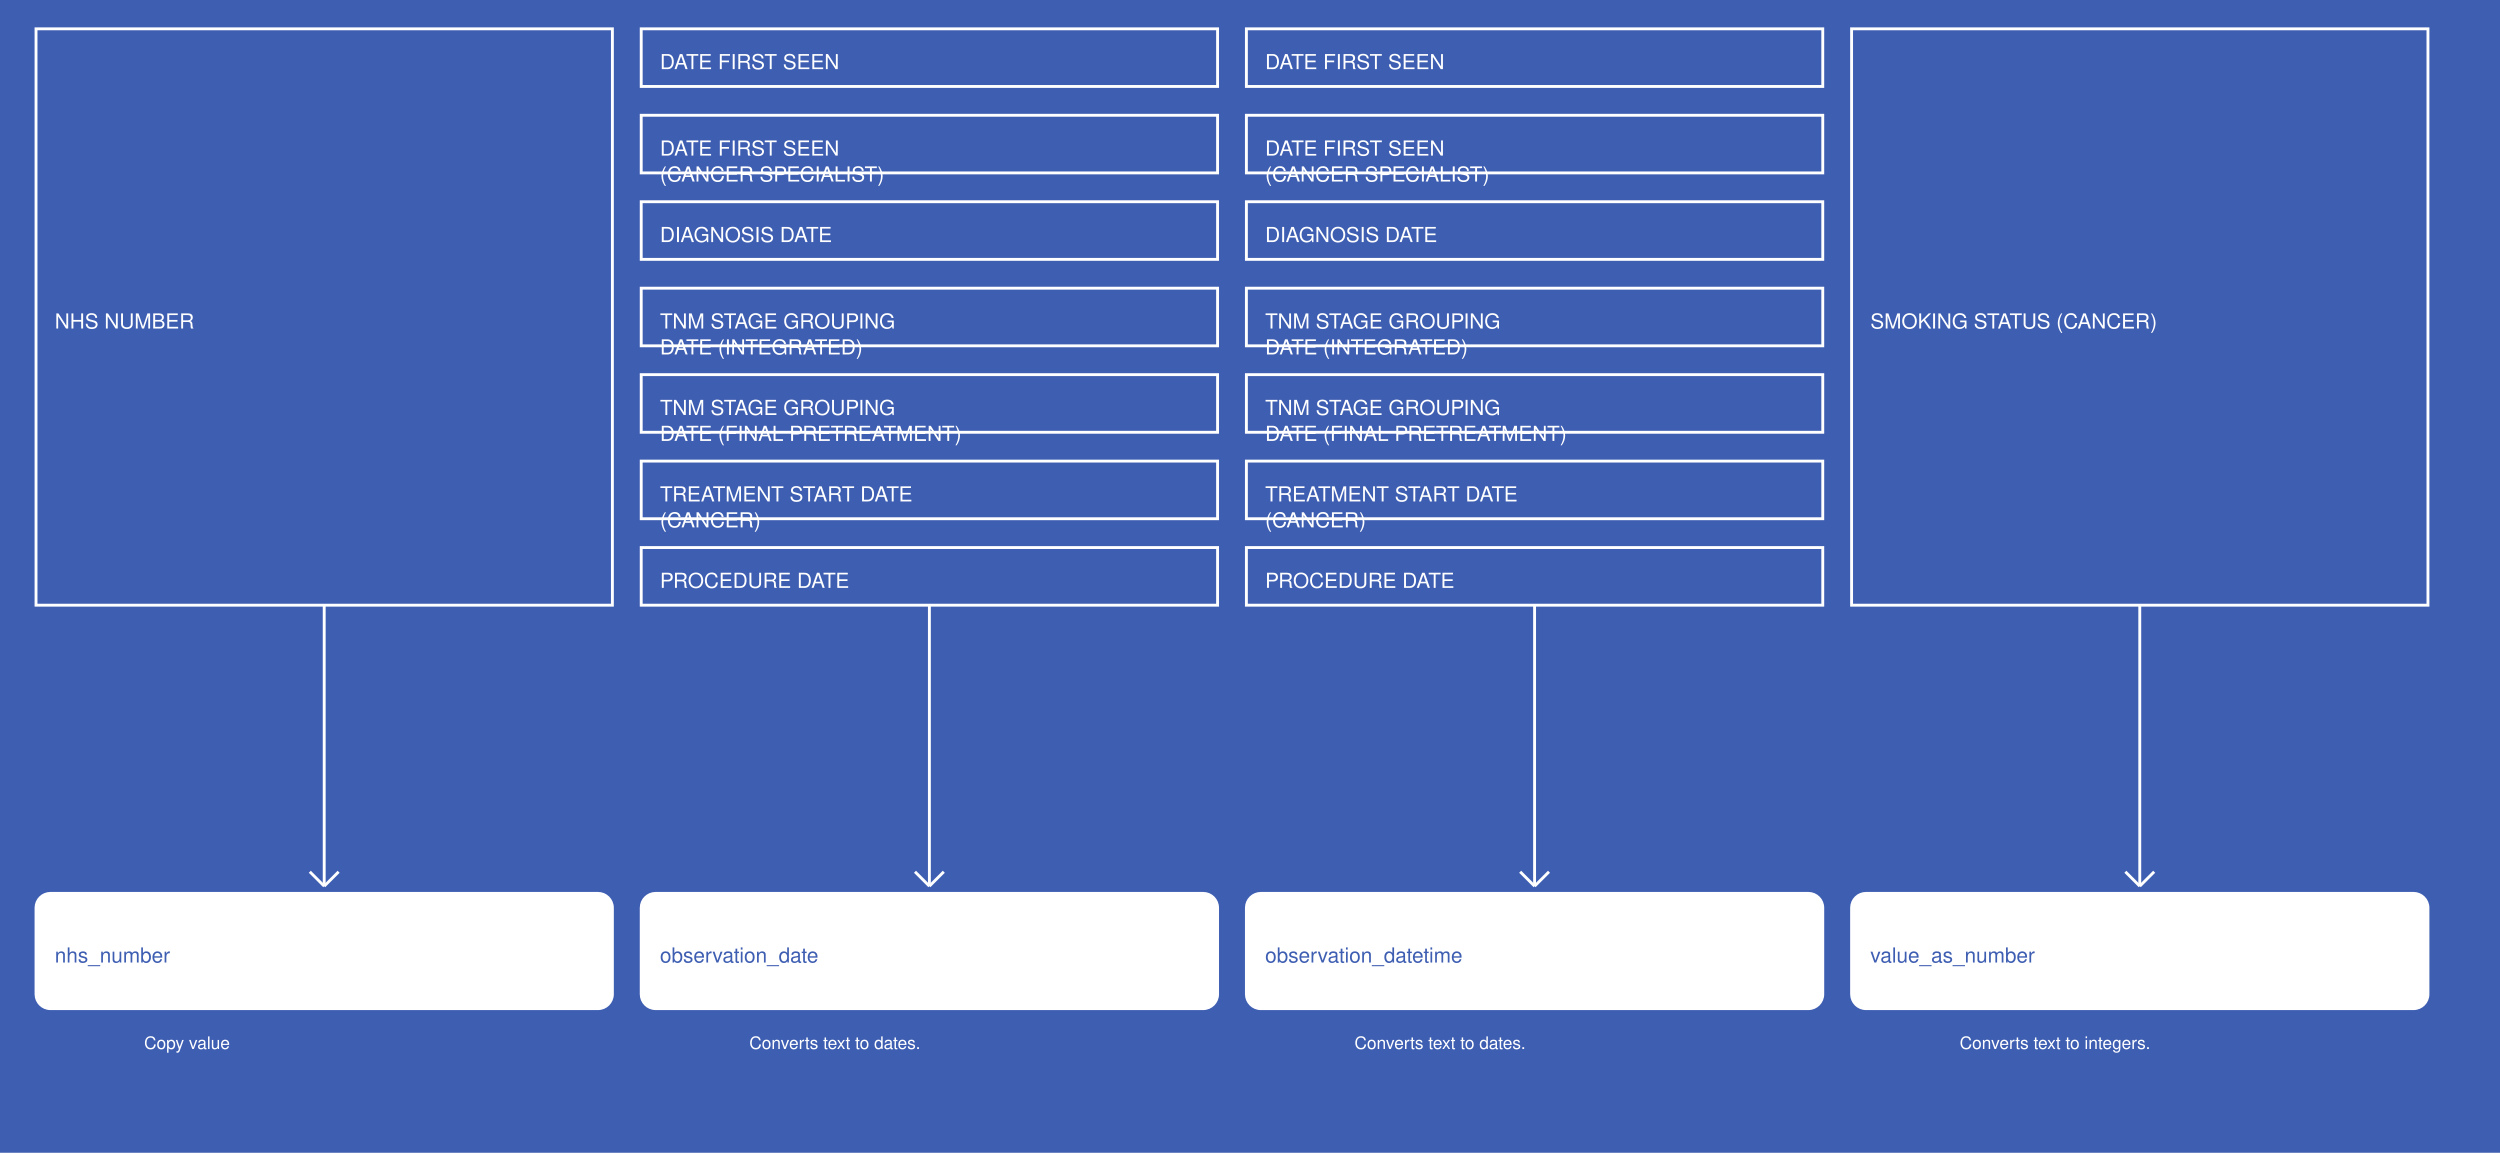
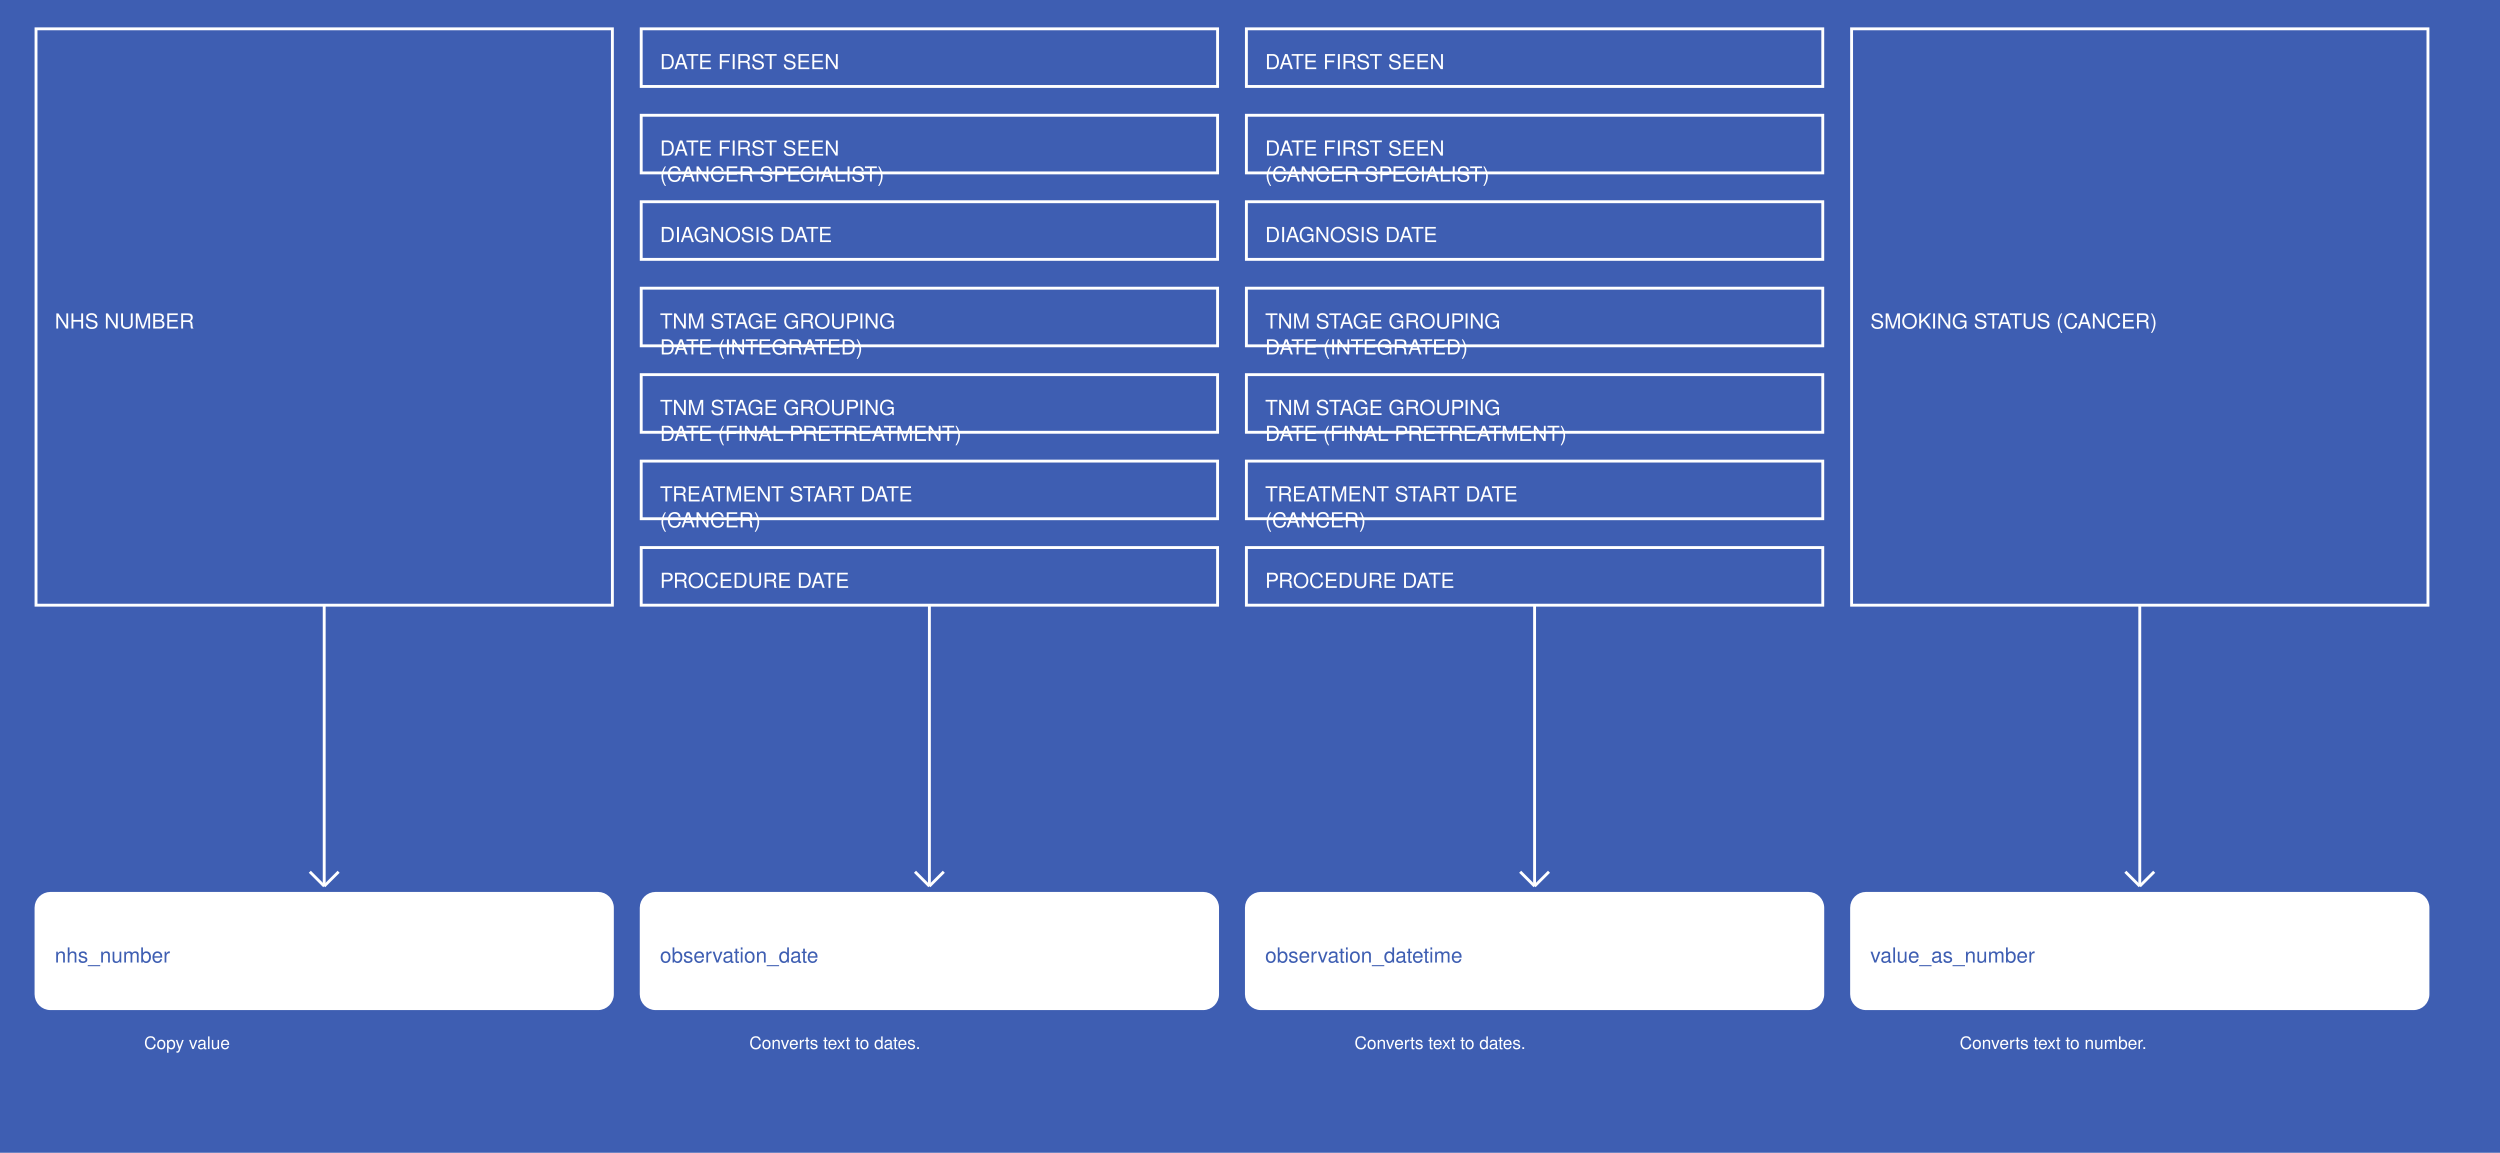
<svg xmlns="http://www.w3.org/2000/svg" width="1735" height="800">
  <rect width="100%" height="100%" fill="#3E5EB2" />
  <g>
    <rect x="25" y="20" width="400" height="400" fill="#3E5EB2" stroke="white" stroke-width="2" />
    <text x="38" y="228" fill="white" font-family="Helvetica" font-size="1.2em" text-anchor="start">NHS NUMBER</text>
  </g>
  <g>
    <line x1="225" y1="420" x2="225" y2="615" stroke="white" stroke-width="2" />
    <line x1="215" y1="605" x2="225" y2="615" stroke="white" stroke-width="2" />
    <line x1="235" y1="605" x2="225" y2="615" stroke="white" stroke-width="2" />
    <text x="100" y="728" fill="white" font-size="1em" font-family="Helvetica">Copy value</text>
  </g>
  <g>
    <rect x="25" y="620" width="400" height="80" fill="white" stroke="white" stroke-width="2" rx="10" />
    <text x="38" y="668" fill="#3E5EB2" font-family="Helvetica" font-size="1.2em" text-anchor="start">nhs_number</text>
  </g>
  <g>
    <rect x="445" y="20" width="400" height="40" fill="#3E5EB2" stroke="white" stroke-width="2" />
    <text x="458" y="48" fill="white" font-family="Helvetica" font-size="1.2em" text-anchor="start">DATE FIRST SEEN</text>
  </g>
  <g>
    <rect x="445" y="80" width="400" height="40" fill="#3E5EB2" stroke="white" stroke-width="2" />
    <text x="458" y="108" fill="white" font-family="Helvetica" font-size="1.2em" text-anchor="start">DATE FIRST SEEN</text>
    <text x="458" y="126" fill="white" font-family="Helvetica" font-size="1.2em" text-anchor="start">(CANCER SPECIALIST)</text>
  </g>
  <g>
    <rect x="445" y="140" width="400" height="40" fill="#3E5EB2" stroke="white" stroke-width="2" />
    <text x="458" y="168" fill="white" font-family="Helvetica" font-size="1.2em" text-anchor="start">DIAGNOSIS DATE</text>
  </g>
  <g>
    <rect x="445" y="200" width="400" height="40" fill="#3E5EB2" stroke="white" stroke-width="2" />
    <text x="458" y="228" fill="white" font-family="Helvetica" font-size="1.2em" text-anchor="start">TNM STAGE GROUPING</text>
    <text x="458" y="246" fill="white" font-family="Helvetica" font-size="1.2em" text-anchor="start">DATE (INTEGRATED)</text>
  </g>
  <g>
    <rect x="445" y="260" width="400" height="40" fill="#3E5EB2" stroke="white" stroke-width="2" />
    <text x="458" y="288" fill="white" font-family="Helvetica" font-size="1.2em" text-anchor="start">TNM STAGE GROUPING</text>
    <text x="458" y="306" fill="white" font-family="Helvetica" font-size="1.2em" text-anchor="start">DATE (FINAL PRETREATMENT)</text>
  </g>
  <g>
    <rect x="445" y="320" width="400" height="40" fill="#3E5EB2" stroke="white" stroke-width="2" />
    <text x="458" y="348" fill="white" font-family="Helvetica" font-size="1.2em" text-anchor="start">TREATMENT START DATE</text>
    <text x="458" y="366" fill="white" font-family="Helvetica" font-size="1.2em" text-anchor="start">(CANCER)</text>
  </g>
  <g>
    <rect x="445" y="380" width="400" height="40" fill="#3E5EB2" stroke="white" stroke-width="2" />
    <text x="458" y="408" fill="white" font-family="Helvetica" font-size="1.2em" text-anchor="start">PROCEDURE DATE</text>
  </g>
  <g>
    <line x1="645" y1="420" x2="645" y2="615" stroke="white" stroke-width="2" />
    <line x1="635" y1="605" x2="645" y2="615" stroke="white" stroke-width="2" />
    <line x1="655" y1="605" x2="645" y2="615" stroke="white" stroke-width="2" />
    <text x="520" y="728" fill="white" font-size="1em" font-family="Helvetica">Converts text to dates.</text>
  </g>
  <g>
    <rect x="445" y="620" width="400" height="80" fill="white" stroke="white" stroke-width="2" rx="10" />
    <text x="458" y="668" fill="#3E5EB2" font-family="Helvetica" font-size="1.2em" text-anchor="start">observation_date</text>
  </g>
  <g>
    <rect x="865" y="20" width="400" height="40" fill="#3E5EB2" stroke="white" stroke-width="2" />
    <text x="878" y="48" fill="white" font-family="Helvetica" font-size="1.2em" text-anchor="start">DATE FIRST SEEN</text>
  </g>
  <g>
    <rect x="865" y="80" width="400" height="40" fill="#3E5EB2" stroke="white" stroke-width="2" />
    <text x="878" y="108" fill="white" font-family="Helvetica" font-size="1.2em" text-anchor="start">DATE FIRST SEEN</text>
    <text x="878" y="126" fill="white" font-family="Helvetica" font-size="1.2em" text-anchor="start">(CANCER SPECIALIST)</text>
  </g>
  <g>
    <rect x="865" y="140" width="400" height="40" fill="#3E5EB2" stroke="white" stroke-width="2" />
    <text x="878" y="168" fill="white" font-family="Helvetica" font-size="1.2em" text-anchor="start">DIAGNOSIS DATE</text>
  </g>
  <g>
    <rect x="865" y="200" width="400" height="40" fill="#3E5EB2" stroke="white" stroke-width="2" />
    <text x="878" y="228" fill="white" font-family="Helvetica" font-size="1.2em" text-anchor="start">TNM STAGE GROUPING</text>
    <text x="878" y="246" fill="white" font-family="Helvetica" font-size="1.2em" text-anchor="start">DATE (INTEGRATED)</text>
  </g>
  <g>
    <rect x="865" y="260" width="400" height="40" fill="#3E5EB2" stroke="white" stroke-width="2" />
    <text x="878" y="288" fill="white" font-family="Helvetica" font-size="1.2em" text-anchor="start">TNM STAGE GROUPING</text>
    <text x="878" y="306" fill="white" font-family="Helvetica" font-size="1.2em" text-anchor="start">DATE (FINAL PRETREATMENT)</text>
  </g>
  <g>
    <rect x="865" y="320" width="400" height="40" fill="#3E5EB2" stroke="white" stroke-width="2" />
    <text x="878" y="348" fill="white" font-family="Helvetica" font-size="1.2em" text-anchor="start">TREATMENT START DATE</text>
    <text x="878" y="366" fill="white" font-family="Helvetica" font-size="1.2em" text-anchor="start">(CANCER)</text>
  </g>
  <g>
    <rect x="865" y="380" width="400" height="40" fill="#3E5EB2" stroke="white" stroke-width="2" />
    <text x="878" y="408" fill="white" font-family="Helvetica" font-size="1.2em" text-anchor="start">PROCEDURE DATE</text>
  </g>
  <g>
    <line x1="1065" y1="420" x2="1065" y2="615" stroke="white" stroke-width="2" />
    <line x1="1055" y1="605" x2="1065" y2="615" stroke="white" stroke-width="2" />
    <line x1="1075" y1="605" x2="1065" y2="615" stroke="white" stroke-width="2" />
    <text x="940" y="728" fill="white" font-size="1em" font-family="Helvetica">Converts text to dates.</text>
  </g>
  <g>
    <rect x="865" y="620" width="400" height="80" fill="white" stroke="white" stroke-width="2" rx="10" />
    <text x="878" y="668" fill="#3E5EB2" font-family="Helvetica" font-size="1.2em" text-anchor="start">observation_datetime</text>
  </g>
  <g>
    <rect x="1285" y="20" width="400" height="400" fill="#3E5EB2" stroke="white" stroke-width="2" />
    <text x="1298" y="228" fill="white" font-family="Helvetica" font-size="1.2em" text-anchor="start">SMOKING STATUS (CANCER)</text>
  </g>
  <g>
    <line x1="1485" y1="420" x2="1485" y2="615" stroke="white" stroke-width="2" />
    <line x1="1475" y1="605" x2="1485" y2="615" stroke="white" stroke-width="2" />
    <line x1="1495" y1="605" x2="1485" y2="615" stroke="white" stroke-width="2" />
-     <text x="1360" y="728" fill="white" font-size="1em" font-family="Helvetica">Converts text to integers.</text>
+     <text x="1360" y="728" fill="white" font-size="1em" font-family="Helvetica">Converts text to number.</text>
  </g>
  <g>
    <rect x="1285" y="620" width="400" height="80" fill="white" stroke="white" stroke-width="2" rx="10" />
    <text x="1298" y="668" fill="#3E5EB2" font-family="Helvetica" font-size="1.2em" text-anchor="start">value_as_number</text>
  </g>
</svg>
